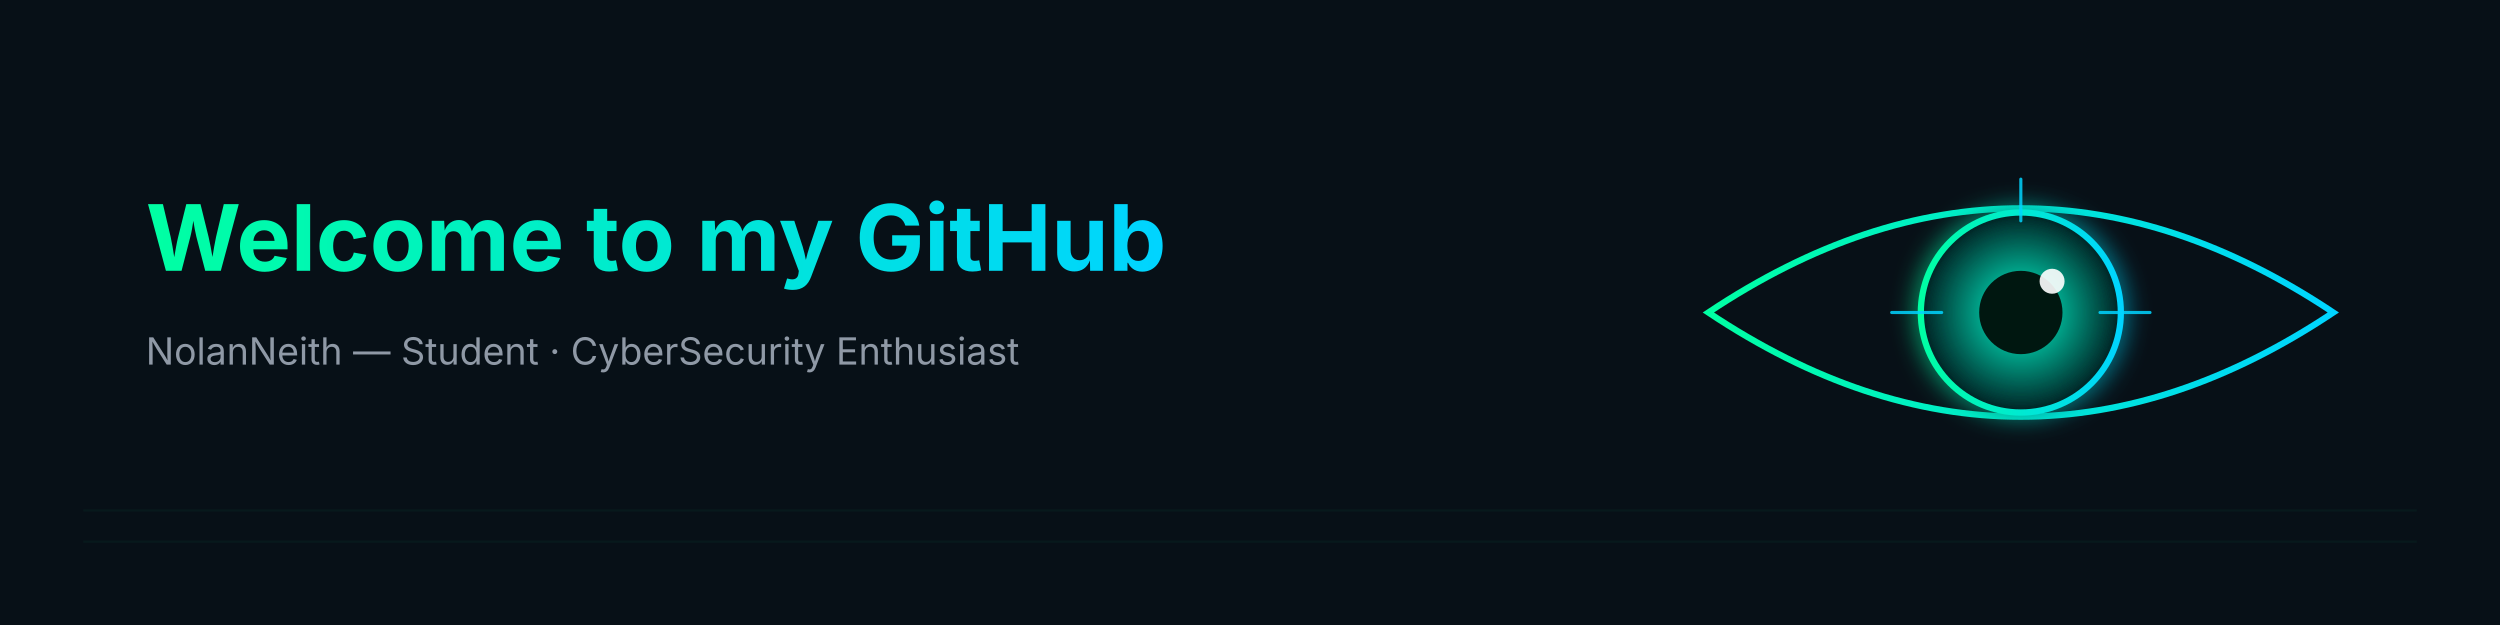
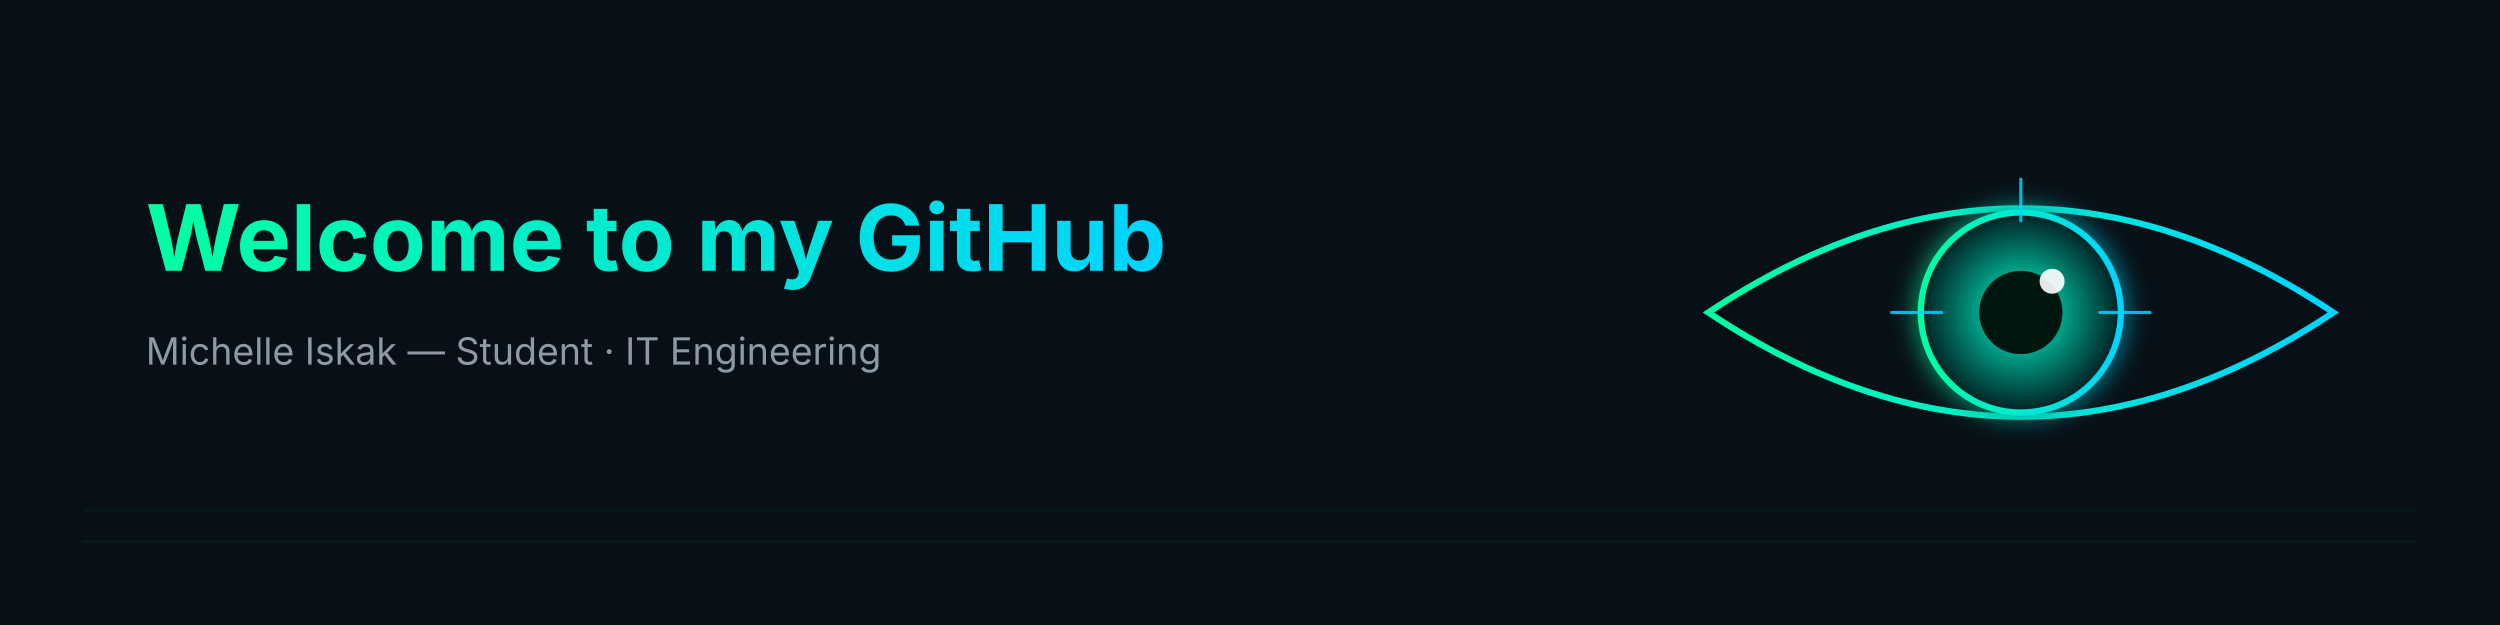
<svg xmlns="http://www.w3.org/2000/svg" width="1200" height="300" viewBox="0 0 1200 300" role="img" aria-label="Welcome banner with animated hacker eye">
  <defs>
    <linearGradient id="g1" x1="0" x2="1">
      <stop offset="0" stop-color="#00ffa3" />
      <stop offset="1" stop-color="#00d4ff" />
    </linearGradient>
    <radialGradient id="irisGrad" cx="50%" cy="50%" r="50%">
      <stop offset="0%" stop-color="#00ffd1" />
      <stop offset="100%" stop-color="#002022" />
    </radialGradient>
    <filter id="glow" x="-50%" y="-50%" width="200%" height="200%">
      <feGaussianBlur stdDeviation="6" result="coloredBlur" />
      <feMerge>
        <feMergeNode in="coloredBlur" />
        <feMergeNode in="SourceGraphic" />
      </feMerge>
    </filter>
  </defs>
  <rect width="100%" height="100%" fill="#071017" />
  <g transform="translate(70,70)">
    <text x="0" y="60" font-family="Inter, Arial, sans-serif" font-weight="700" font-size="44" fill="url(#g1)">Welcome to my GitHub</text>
-     <text x="0" y="105" font-family="Inter, Arial, sans-serif" font-weight="400" font-size="18" fill="#8f99a6">NolanNeith — Student · CyberSecurity Enthusiast</text>
+     <text x="0" y="105" font-family="Inter, Arial, sans-serif" font-weight="400" font-size="18" fill="#8f99a6">Michelle Iskak — Student · IT Engineering</text>
  </g>
  <g transform="translate(820,40)">
    <path d="M0,110 Q150,10 300,110 Q150,210 0,110 Z" fill="#071017" stroke="url(#g1)" stroke-width="3" />
    <circle id="iris" cx="150" cy="110" r="48" fill="url(#irisGrad)" stroke="url(#g1)" stroke-width="3" filter="url(#glow)">
      <animate attributeName="cx" values="130;170;150;130" dur="4s" repeatCount="indefinite" />
    </circle>
    <circle id="pupil" cx="150" cy="110" r="20" fill="#001710">
      <animate attributeName="r" values="20;14;20" dur="2s" repeatCount="indefinite" />
    </circle>
    <circle cx="165" cy="95" r="6" fill="#ffffff" opacity="0.9">
      <animate attributeName="cy" values="95;97;95" dur="3s" repeatCount="indefinite" />
    </circle>
    <g stroke="#00d4ff" stroke-width="1.5" stroke-linecap="round" opacity="0.85">
      <path d="M150 66 L150 46">
        <animate attributeName="opacity" values="0.6;1;0.6" dur="3.6s" repeatCount="indefinite" />
      </path>
      <path d="M188 110 L212 110" />
      <path d="M112 110 L88 110" />
    </g>
    <g id="eyelid" transform="translate(0,0)">
      <path d="M0,110 Q150,10 300,110 Q150,210 0,110 Z" fill="#071017" opacity="0.0">
        <animate attributeName="opacity" values="0;0;0.95;0" keyTimes="0;0.6;0.62;1" dur="6s" repeatCount="indefinite" />
      </path>
    </g>
  </g>
  <g opacity="0.04" stroke="#00ffa3">
    <line x1="40" y1="260" x2="1160" y2="260" stroke-width="1" />
    <line x1="40" y1="245" x2="1160" y2="245" stroke-width="1" />
  </g>
</svg>
